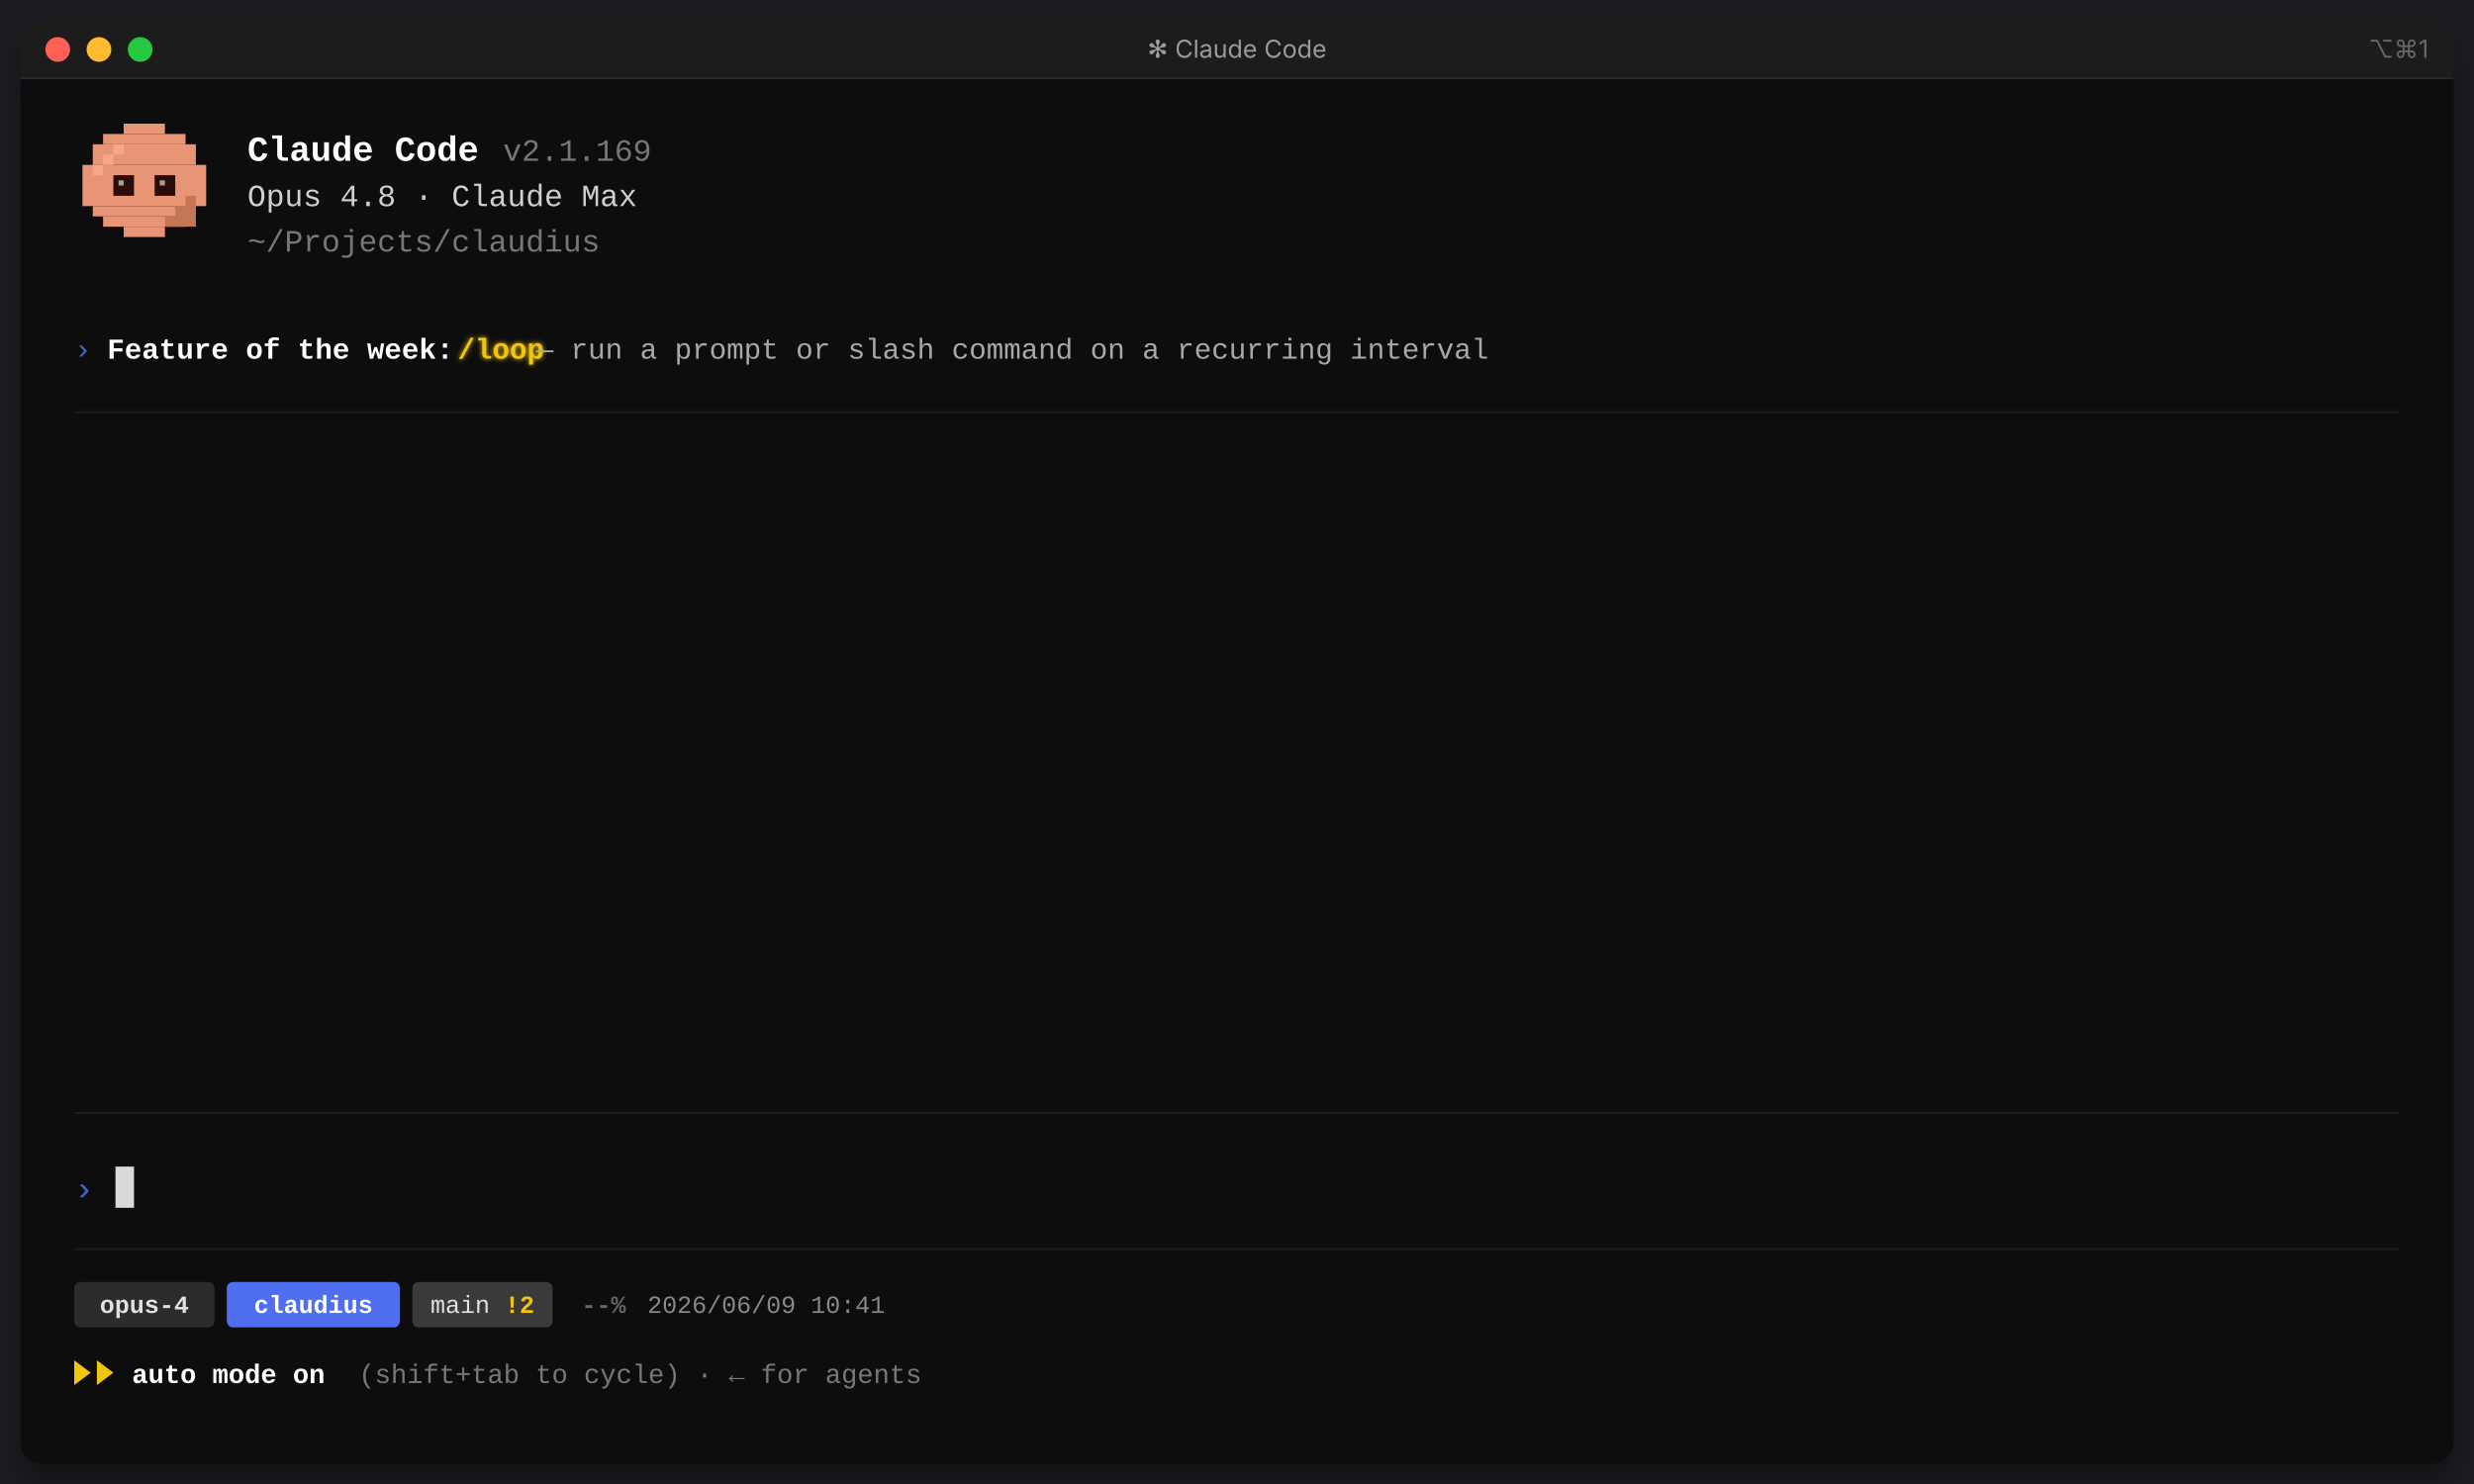
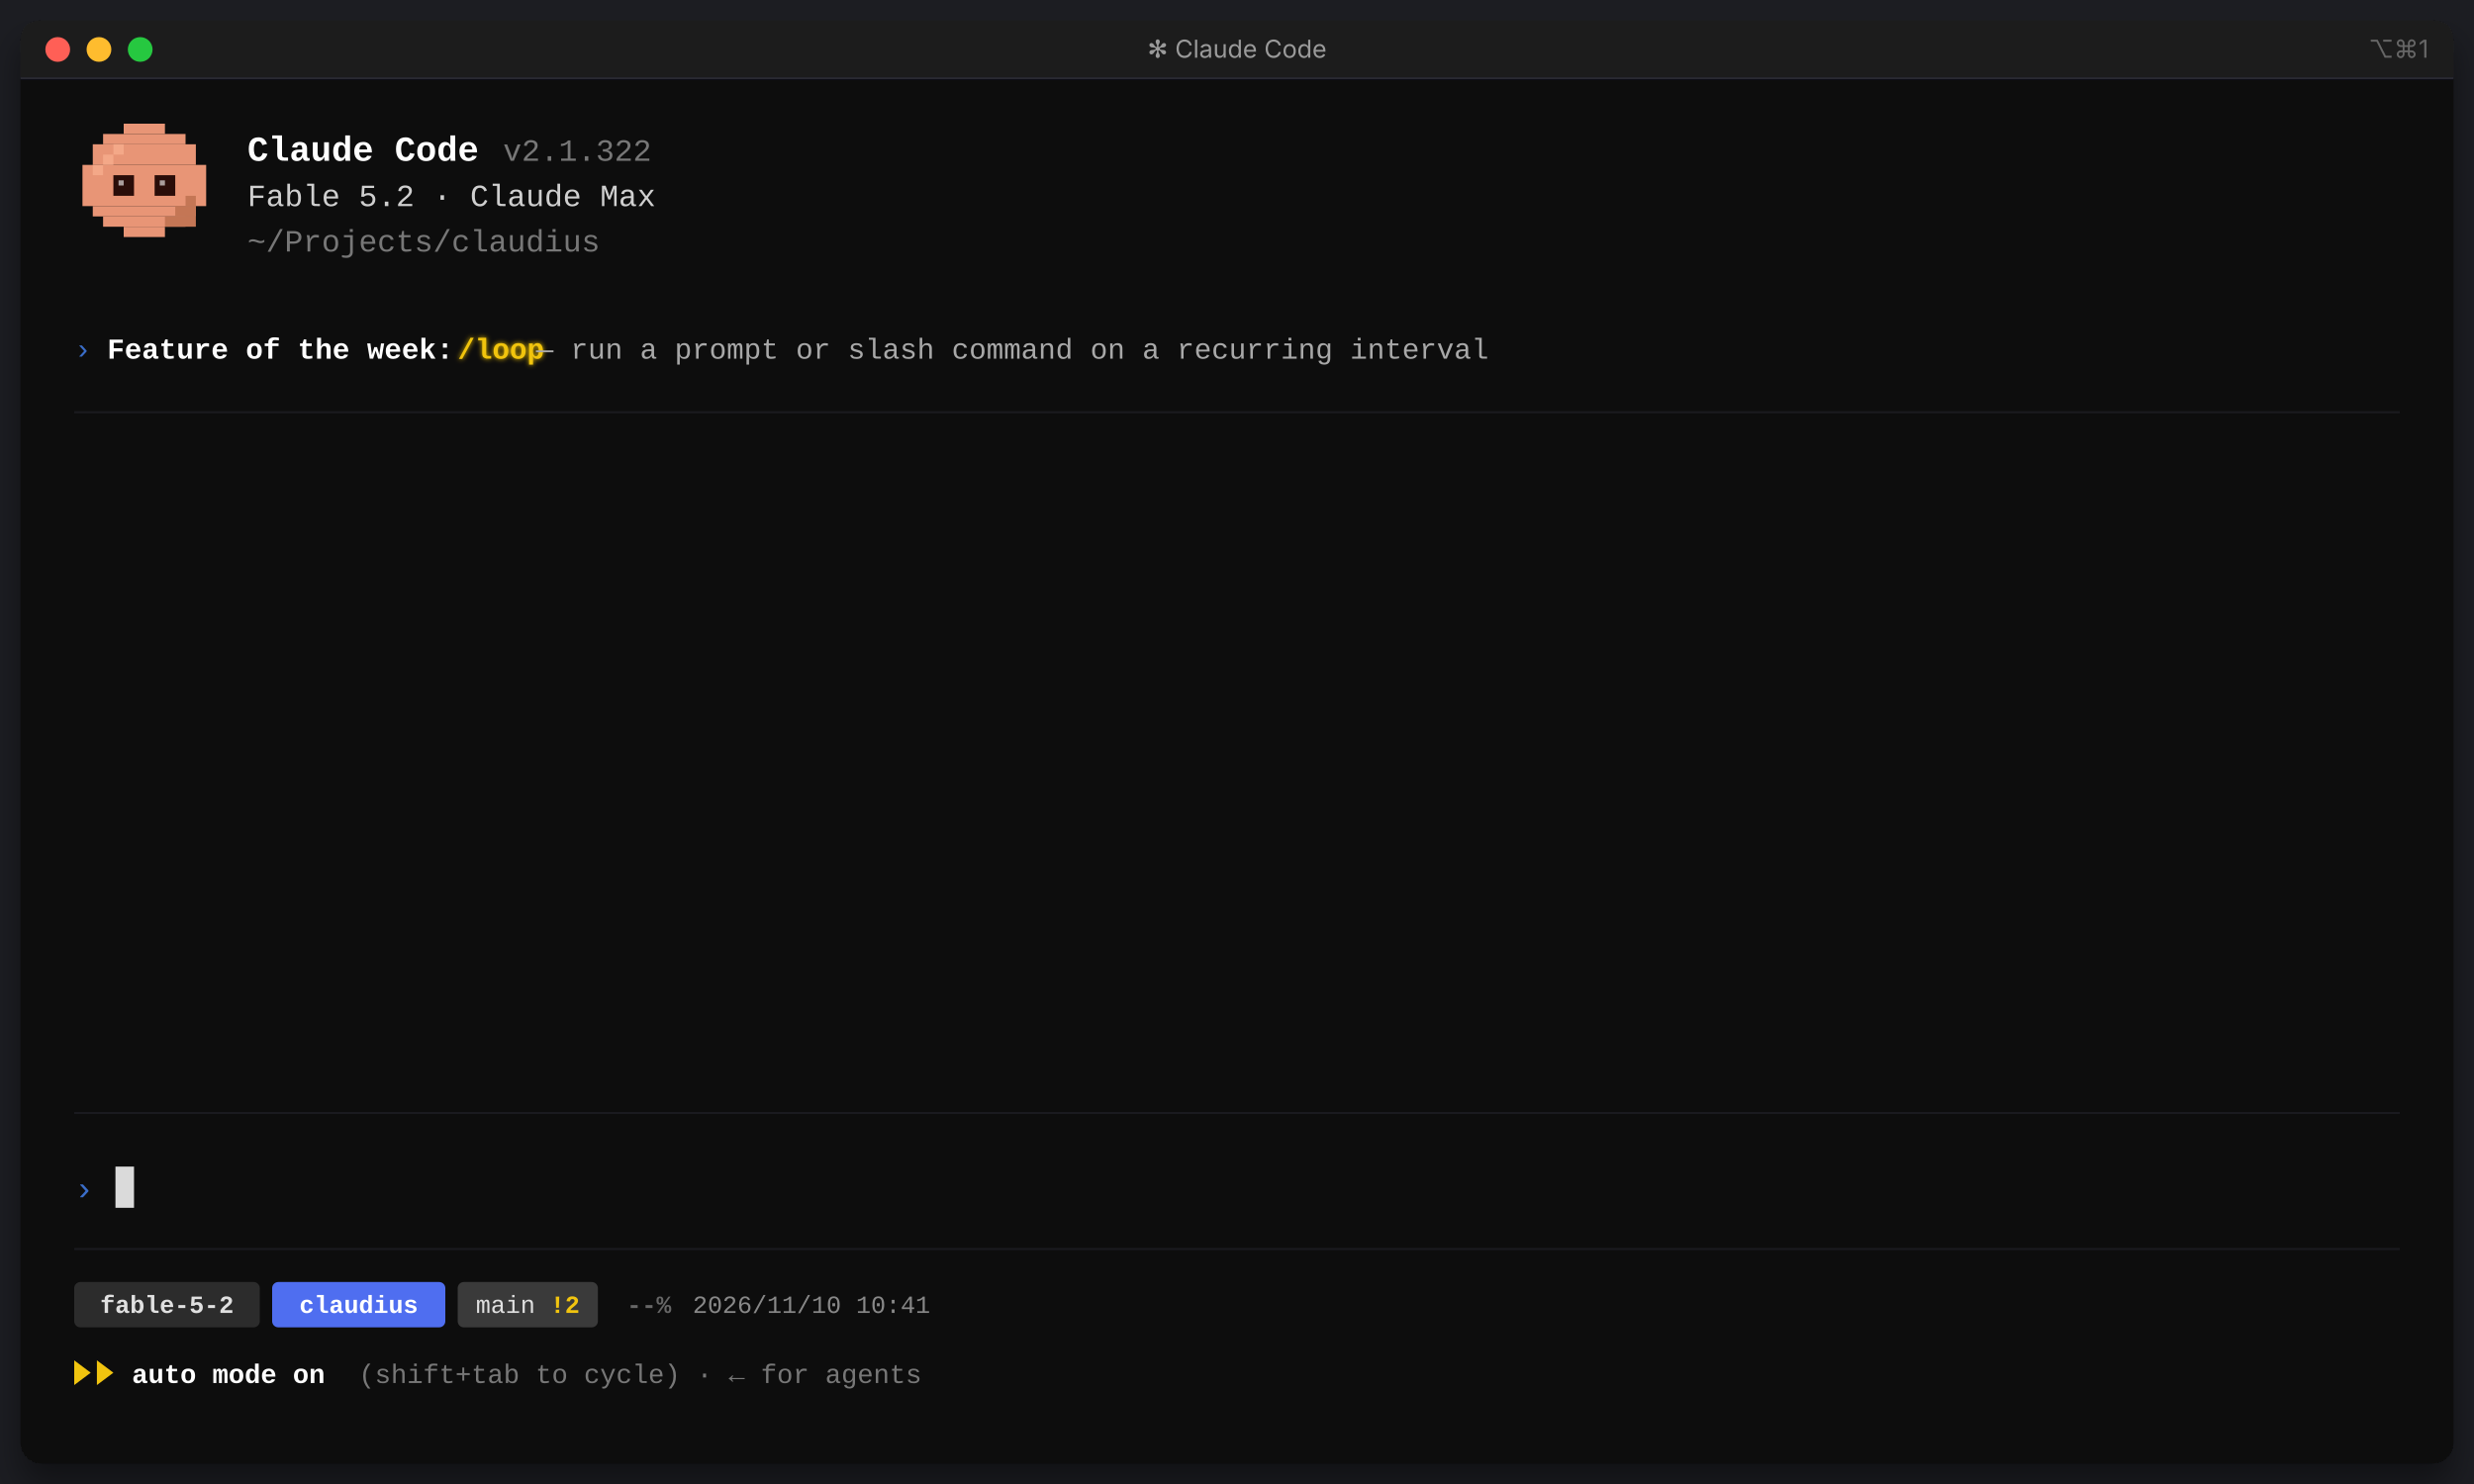
<svg xmlns="http://www.w3.org/2000/svg" viewBox="0 0 1200 720" width="1200" height="720" font-family="ui-monospace, 'SF Mono', Menlo, Monaco, 'Courier New', monospace">
  <defs>
    <filter id="glow" x="-50%" y="-50%" width="200%" height="200%">
      <feGaussianBlur stdDeviation="1.4" result="blur" />
      <feMerge>
        <feMergeNode in="blur" />
        <feMergeNode in="SourceGraphic" />
      </feMerge>
    </filter>
    <clipPath id="typingClip">
      <rect x="62" y="570" width="0" height="32">
        <animate attributeName="width" values="0;0;290;290;0;0" keyTimes="0;0.025;0.175;0.200;0.205;1" dur="20s" repeatCount="indefinite" />
      </rect>
    </clipPath>
    <filter id="winShadow" x="-5%" y="-5%" width="110%" height="115%">
      <feGaussianBlur in="SourceAlpha" stdDeviation="8" />
      <feOffset dx="0" dy="10" />
      <feComponentTransfer>
        <feFuncA type="linear" slope="0.4" />
      </feComponentTransfer>
      <feMerge>
        <feMergeNode />
        <feMergeNode in="SourceGraphic" />
      </feMerge>
    </filter>
  </defs>
  <rect width="1200" height="720" fill="#1c1d22" />
  <g filter="url(#winShadow)">
    <rect x="10" y="10" width="1180" height="700" rx="10" ry="10" fill="#0a0a0a" />
    <path d="M10 20 Q10 10 20 10 L1180 10 Q1190 10 1190 20 L1190 38 L10 38 Z" fill="#1c1c1c" />
    <line x1="10" y1="38" x2="1190" y2="38" stroke="#2a2a31" stroke-width="1" />
    <circle cx="28" cy="24" r="6" fill="#ff5f57" />
    <circle cx="48" cy="24" r="6" fill="#febc2e" />
    <circle cx="68" cy="24" r="6" fill="#28c840" />
    <text x="600" y="28" text-anchor="middle" font-size="12" fill="#9a9a9a" font-family="-apple-system, BlinkMacSystemFont, 'Segoe UI', system-ui, sans-serif">
      ✻ Claude Code
    </text>
    <text x="1178" y="28" text-anchor="end" font-size="12" fill="#666" font-family="-apple-system, BlinkMacSystemFont, 'Segoe UI', system-ui, sans-serif">
      ⌥⌘1
    </text>
  </g>
  <g transform="translate(40, 60)">
    <animateTransform attributeName="transform" type="translate" values="40,60; 40,56; 40,60; 40,64; 40,60" keyTimes="0;0.25;0.5;0.75;1" dur="4s" repeatCount="indefinite" />
    <g fill="#e89576">
      <rect x="20" y="0" width="20" height="5" />
      <rect x="10" y="5" width="40" height="5" />
      <rect x="5" y="10" width="50" height="10" />
      <rect x="0" y="20" width="60" height="20" />
      <rect x="5" y="40" width="50" height="5" />
      <rect x="10" y="45" width="40" height="5" />
      <rect x="20" y="50" width="20" height="5" />
    </g>
    <g fill="#f4a888">
      <rect x="15" y="10" width="5" height="5" />
      <rect x="10" y="15" width="5" height="5" />
      <rect x="5" y="20" width="5" height="5" />
    </g>
    <g fill="#c47655">
      <rect x="45" y="40" width="10" height="5" />
      <rect x="50" y="35" width="5" height="5" />
      <rect x="40" y="45" width="15" height="5" />
    </g>
    <g fill="#2a0d09">
      <rect x="15" y="25" width="10" height="10">
        <animate attributeName="height" values="10;10;10;1;10;10" keyTimes="0;0.7;0.92;0.95;0.98;1" dur="4s" repeatCount="indefinite" />
        <animate attributeName="y" values="25;25;25;29.5;25;25" keyTimes="0;0.7;0.92;0.95;0.98;1" dur="4s" repeatCount="indefinite" />
      </rect>
      <rect x="35" y="25" width="10" height="10">
        <animate attributeName="height" values="10;10;10;1;10;10" keyTimes="0;0.7;0.92;0.95;0.98;1" dur="4s" repeatCount="indefinite" />
        <animate attributeName="y" values="25;25;25;29.5;25;25" keyTimes="0;0.7;0.92;0.95;0.98;1" dur="4s" repeatCount="indefinite" />
      </rect>
    </g>
    <rect x="17.5" y="27.5" width="2.5" height="2.5" fill="#fff" opacity="0.6" />
    <rect x="37.5" y="27.5" width="2.5" height="2.5" fill="#fff" opacity="0.6" />
  </g>
  <g transform="translate(120, 60)">
    <text x="0" y="18" font-size="17" fill="#fff" font-weight="700">Claude Code</text>
-     <text x="124" y="18" font-size="15" fill="#777">v2.1.169</text>
-     <text x="0" y="40" font-size="15" fill="#cfcfcf">Opus 4.8 · Claude Max</text>
+     <text x="124" y="18" font-size="15" fill="#777">v2.1.322</text>
+     <text x="0" y="40" font-size="15" fill="#cfcfcf">Fable 5.2 · Claude Max</text>
    <text x="0" y="62" font-size="15" fill="#777">~/Projects/claudius</text>
  </g>
  <g transform="translate(36, 174)">
    <text x="0" y="0" font-size="14" fill="#3a6dc8">›</text>
    <text x="16" y="0" font-size="14" fill="#fff" font-weight="700">Feature of the week:</text>
    <g filter="url(#glow)">
      <text x="186" y="0" font-size="14" fill="#f1c40f" font-weight="700">/loop
        <animate attributeName="opacity" values="0.78;1;0.78" dur="2.4s" repeatCount="indefinite" />
      </text>
    </g>
    <text x="224" y="0" font-size="14" fill="#a8a8a8">— run a prompt or slash command on a recurring interval</text>
  </g>
  <line x1="36" y1="200" x2="1164" y2="200" stroke="#1a1a1f" />
  <g transform="translate(36, 240)" opacity="0">
    <text x="0" y="0" font-size="14" fill="#3a6dc8">›</text>
    <text x="20" y="0" font-size="14" fill="#e7e7ea">lets add the queue to this process</text>
    <animate attributeName="opacity" values="0;0;1;1;0;0" keyTimes="0;0.200;0.205;0.875;0.950;1" dur="20s" repeatCount="indefinite" />
  </g>
  <text x="36" y="280" font-size="13" fill="#e7e7ea" opacity="0">On it. Spawning an agent to map how the worker pulls tasks before I wire in the queue.<animate attributeName="opacity" values="0;0;1;1;0;0" keyTimes="0;0.250;0.270;0.875;0.950;1" dur="20s" repeatCount="indefinite" />
  </text>
  <g opacity="0">
    <text x="36" y="312" font-size="13" fill="#fff" font-weight="500">Task</text>
    <text x="68" y="312" font-size="13" fill="#9a9a9a">(</text>
    <text x="76" y="312" font-size="13" fill="#d97757">general-purpose</text>
    <text x="190" y="312" font-size="13" fill="#9a9a9a">)</text>
    <text x="202" y="312" font-size="13" fill="#9a9a9a">— investigate worker pipeline</text>
    <animate attributeName="opacity" values="0;0;1;1;0;0" keyTimes="0;0.300;0.320;0.875;0.950;1" dur="20s" repeatCount="indefinite" />
  </g>
  <g opacity="0">
    <text x="56" y="334" font-size="13" fill="#5a5a63">⎿</text>
    <text x="76" y="334" font-size="13" fill="#7dd3fc">Running</text>
    <text x="126" y="334" font-size="13" fill="#7dd3fc">
      ·
      <animate attributeName="opacity" values="0.4;1;0.4" dur="1.2s" repeatCount="indefinite" />
    </text>
    <text x="134" y="334" font-size="13" fill="#7dd3fc">
      ·
      <animate attributeName="opacity" values="0.4;1;0.4" dur="1.2s" repeatCount="indefinite" begin="0.2s" />
    </text>
    <text x="142" y="334" font-size="13" fill="#7dd3fc">
      ·
      <animate attributeName="opacity" values="0.4;1;0.4" dur="1.2s" repeatCount="indefinite" begin="0.4s" />
    </text>
    <animate attributeName="opacity" values="0;0;1;1;0;0" keyTimes="0;0.300;0.320;0.500;0.520;1" dur="20s" repeatCount="indefinite" />
  </g>
  <g opacity="0">
    <text x="56" y="334" font-size="13" fill="#5a5a63">⎿</text>
    <text x="76" y="334" font-size="13" fill="#34d399">Done</text>
    <text x="112" y="334" font-size="13" fill="#5a5a63">· 4 tools · 12k tok · 8.2s</text>
    <animate attributeName="opacity" values="0;0;1;1;0;0" keyTimes="0;0.500;0.520;0.875;0.950;1" dur="20s" repeatCount="indefinite" />
  </g>
  <text x="36" y="368" font-size="13" fill="#9a9a9a" opacity="0">Worker hits the DB one row at a time. Wiring a bounded queue with backpressure.<animate attributeName="opacity" values="0;0;1;1;0;0" keyTimes="0;0.550;0.570;0.875;0.950;1" dur="20s" repeatCount="indefinite" />
  </text>
  <g opacity="0">
    <text x="36" y="398" font-size="13" fill="#fff" font-weight="500">Read</text>
    <text x="72" y="398" font-size="13" fill="#9a9a9a">(</text>
    <text x="80" y="398" font-size="13" fill="#cfcfcf">lib/server/worker.ts</text>
    <text x="236" y="398" font-size="13" fill="#9a9a9a">)</text>
    <animate attributeName="opacity" values="0;0;1;1;0;0" keyTimes="0;0.625;0.645;0.875;0.950;1" dur="20s" repeatCount="indefinite" />
  </g>
  <g opacity="0">
    <text x="36" y="422" font-size="13" fill="#fff" font-weight="500">Write</text>
    <text x="76" y="422" font-size="13" fill="#9a9a9a">(</text>
    <text x="84" y="422" font-size="13" fill="#cfcfcf">lib/server/queue.ts</text>
    <text x="232" y="422" font-size="13" fill="#9a9a9a">)</text>
    <animate attributeName="opacity" values="0;0;1;1;0;0" keyTimes="0;0.705;0.725;0.875;0.950;1" dur="20s" repeatCount="indefinite" />
  </g>
  <text x="36" y="458" font-size="13" fill="#e7e7ea" opacity="0">Done. Queue drains with <tspan fill="#cfcfcf">concurrency=4</tspan>; <tspan fill="#cfcfcf">SIGTERM</tspan> flushes in-flight tasks.<animate attributeName="opacity" values="0;0;1;1;0;0" keyTimes="0;0.775;0.795;0.875;0.950;1" dur="20s" repeatCount="indefinite" />
  </text>
  <line x1="36" y1="540" x2="1164" y2="540" stroke="#1a1a1f" />
  <text x="36" y="582" font-size="16" fill="#3a6dc8">›</text>
  <rect x="56" y="566" width="9" height="20" fill="#dadada">
    <animate attributeName="opacity" values="1;1;0;0" keyTimes="0;0.5;0.5;1" dur="0.95s" repeatCount="indefinite" />
    <animate attributeName="x" values="56;56;350;350;56;56" keyTimes="0;0.025;0.175;0.200;0.205;1" dur="20s" repeatCount="indefinite" />
  </rect>
  <g clip-path="url(#typingClip)">
    <text x="68" y="582" font-size="14" fill="#e8e8e8">lets add the queue to this process</text>
  </g>
  <line x1="36" y1="606" x2="1164" y2="606" stroke="#1a1a1f" />
  <g transform="translate(36, 622)">
-     <rect x="0" y="0" width="68" height="22" rx="3" fill="#2c2c2c" />
-     <text x="34" y="15" text-anchor="middle" font-size="12" fill="#e0e0e0" font-weight="700">opus-4</text>
-     <rect x="74" y="0" width="84" height="22" rx="3" fill="#4f6ef0" />
-     <text x="116" y="15" text-anchor="middle" font-size="12" fill="#fff" font-weight="700">claudius</text>
-     <rect x="164" y="0" width="68" height="22" rx="3" fill="#3a3a3a" />
-     <text x="198" y="15" text-anchor="middle" font-size="12" fill="#e0e0e0">main <tspan fill="#f1c40f" font-weight="700">!2</tspan>
+     <rect x="0" y="0" width="90" height="22" rx="3" fill="#2c2c2c" />
+     <text x="45" y="15" text-anchor="middle" font-size="12" fill="#e0e0e0" font-weight="700">fable-5-2</text>
+     <rect x="96" y="0" width="84" height="22" rx="3" fill="#4f6ef0" />
+     <text x="138" y="15" text-anchor="middle" font-size="12" fill="#fff" font-weight="700">claudius</text>
+     <rect x="186" y="0" width="68" height="22" rx="3" fill="#3a3a3a" />
+     <text x="220" y="15" text-anchor="middle" font-size="12" fill="#e0e0e0">main <tspan fill="#f1c40f" font-weight="700">!2</tspan>
    </text>
-     <text x="246" y="15" font-size="12" fill="#666" font-weight="700">--%</text>
-     <text x="278" y="15" font-size="12" fill="#888">2026/06/09 10:41</text>
+     <text x="268" y="15" font-size="12" fill="#666" font-weight="700">--%</text>
+     <text x="300" y="15" font-size="12" fill="#888">2026/11/10 10:41</text>
  </g>
  <g transform="translate(36, 660)">
    <g fill="#f1c40f">
      <path d="M0 0 L8 6 L0 12 Z">
        <animate attributeName="opacity" values="0.45;1;0.45" dur="1.4s" repeatCount="indefinite" />
      </path>
      <path d="M11 0 L19 6 L11 12 Z">
        <animate attributeName="opacity" values="1;0.45;1" dur="1.4s" repeatCount="indefinite" />
      </path>
    </g>
    <text x="28" y="11" font-size="13" fill="#fff" font-weight="700">auto mode on</text>
    <text x="138" y="11" font-size="13" fill="#777">(shift+tab to cycle) · ← for agents</text>
  </g>
</svg>
